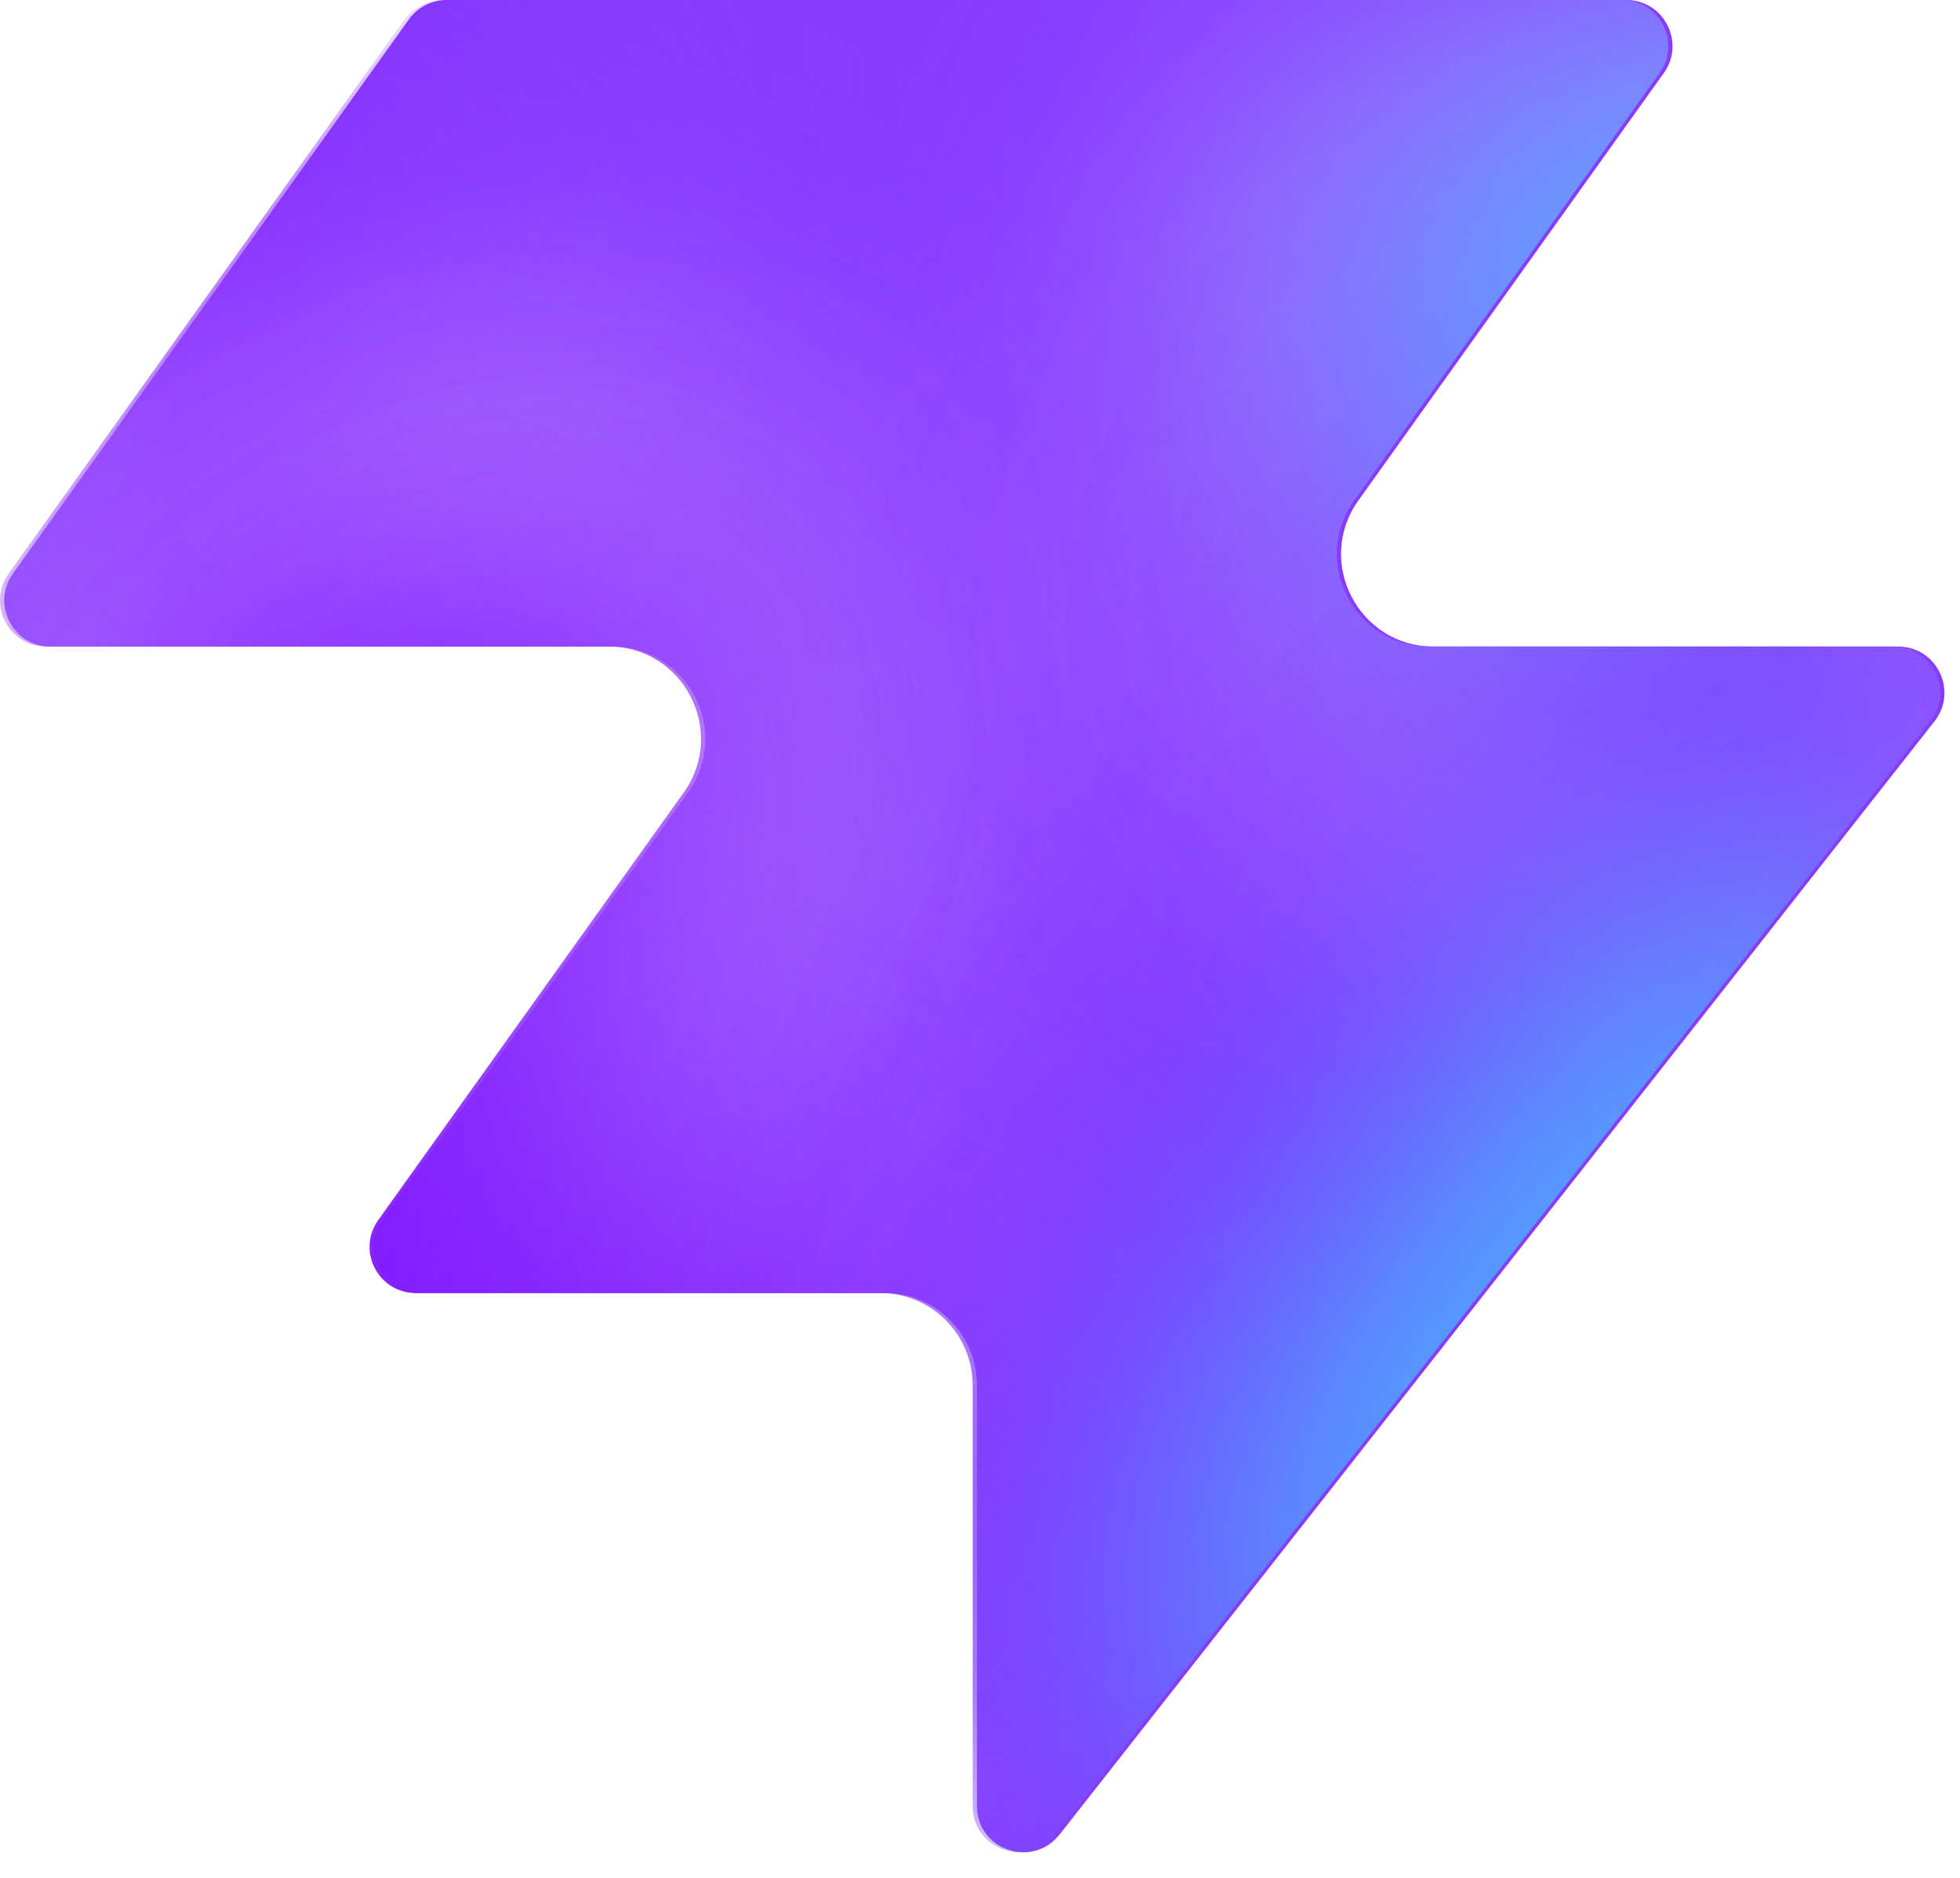
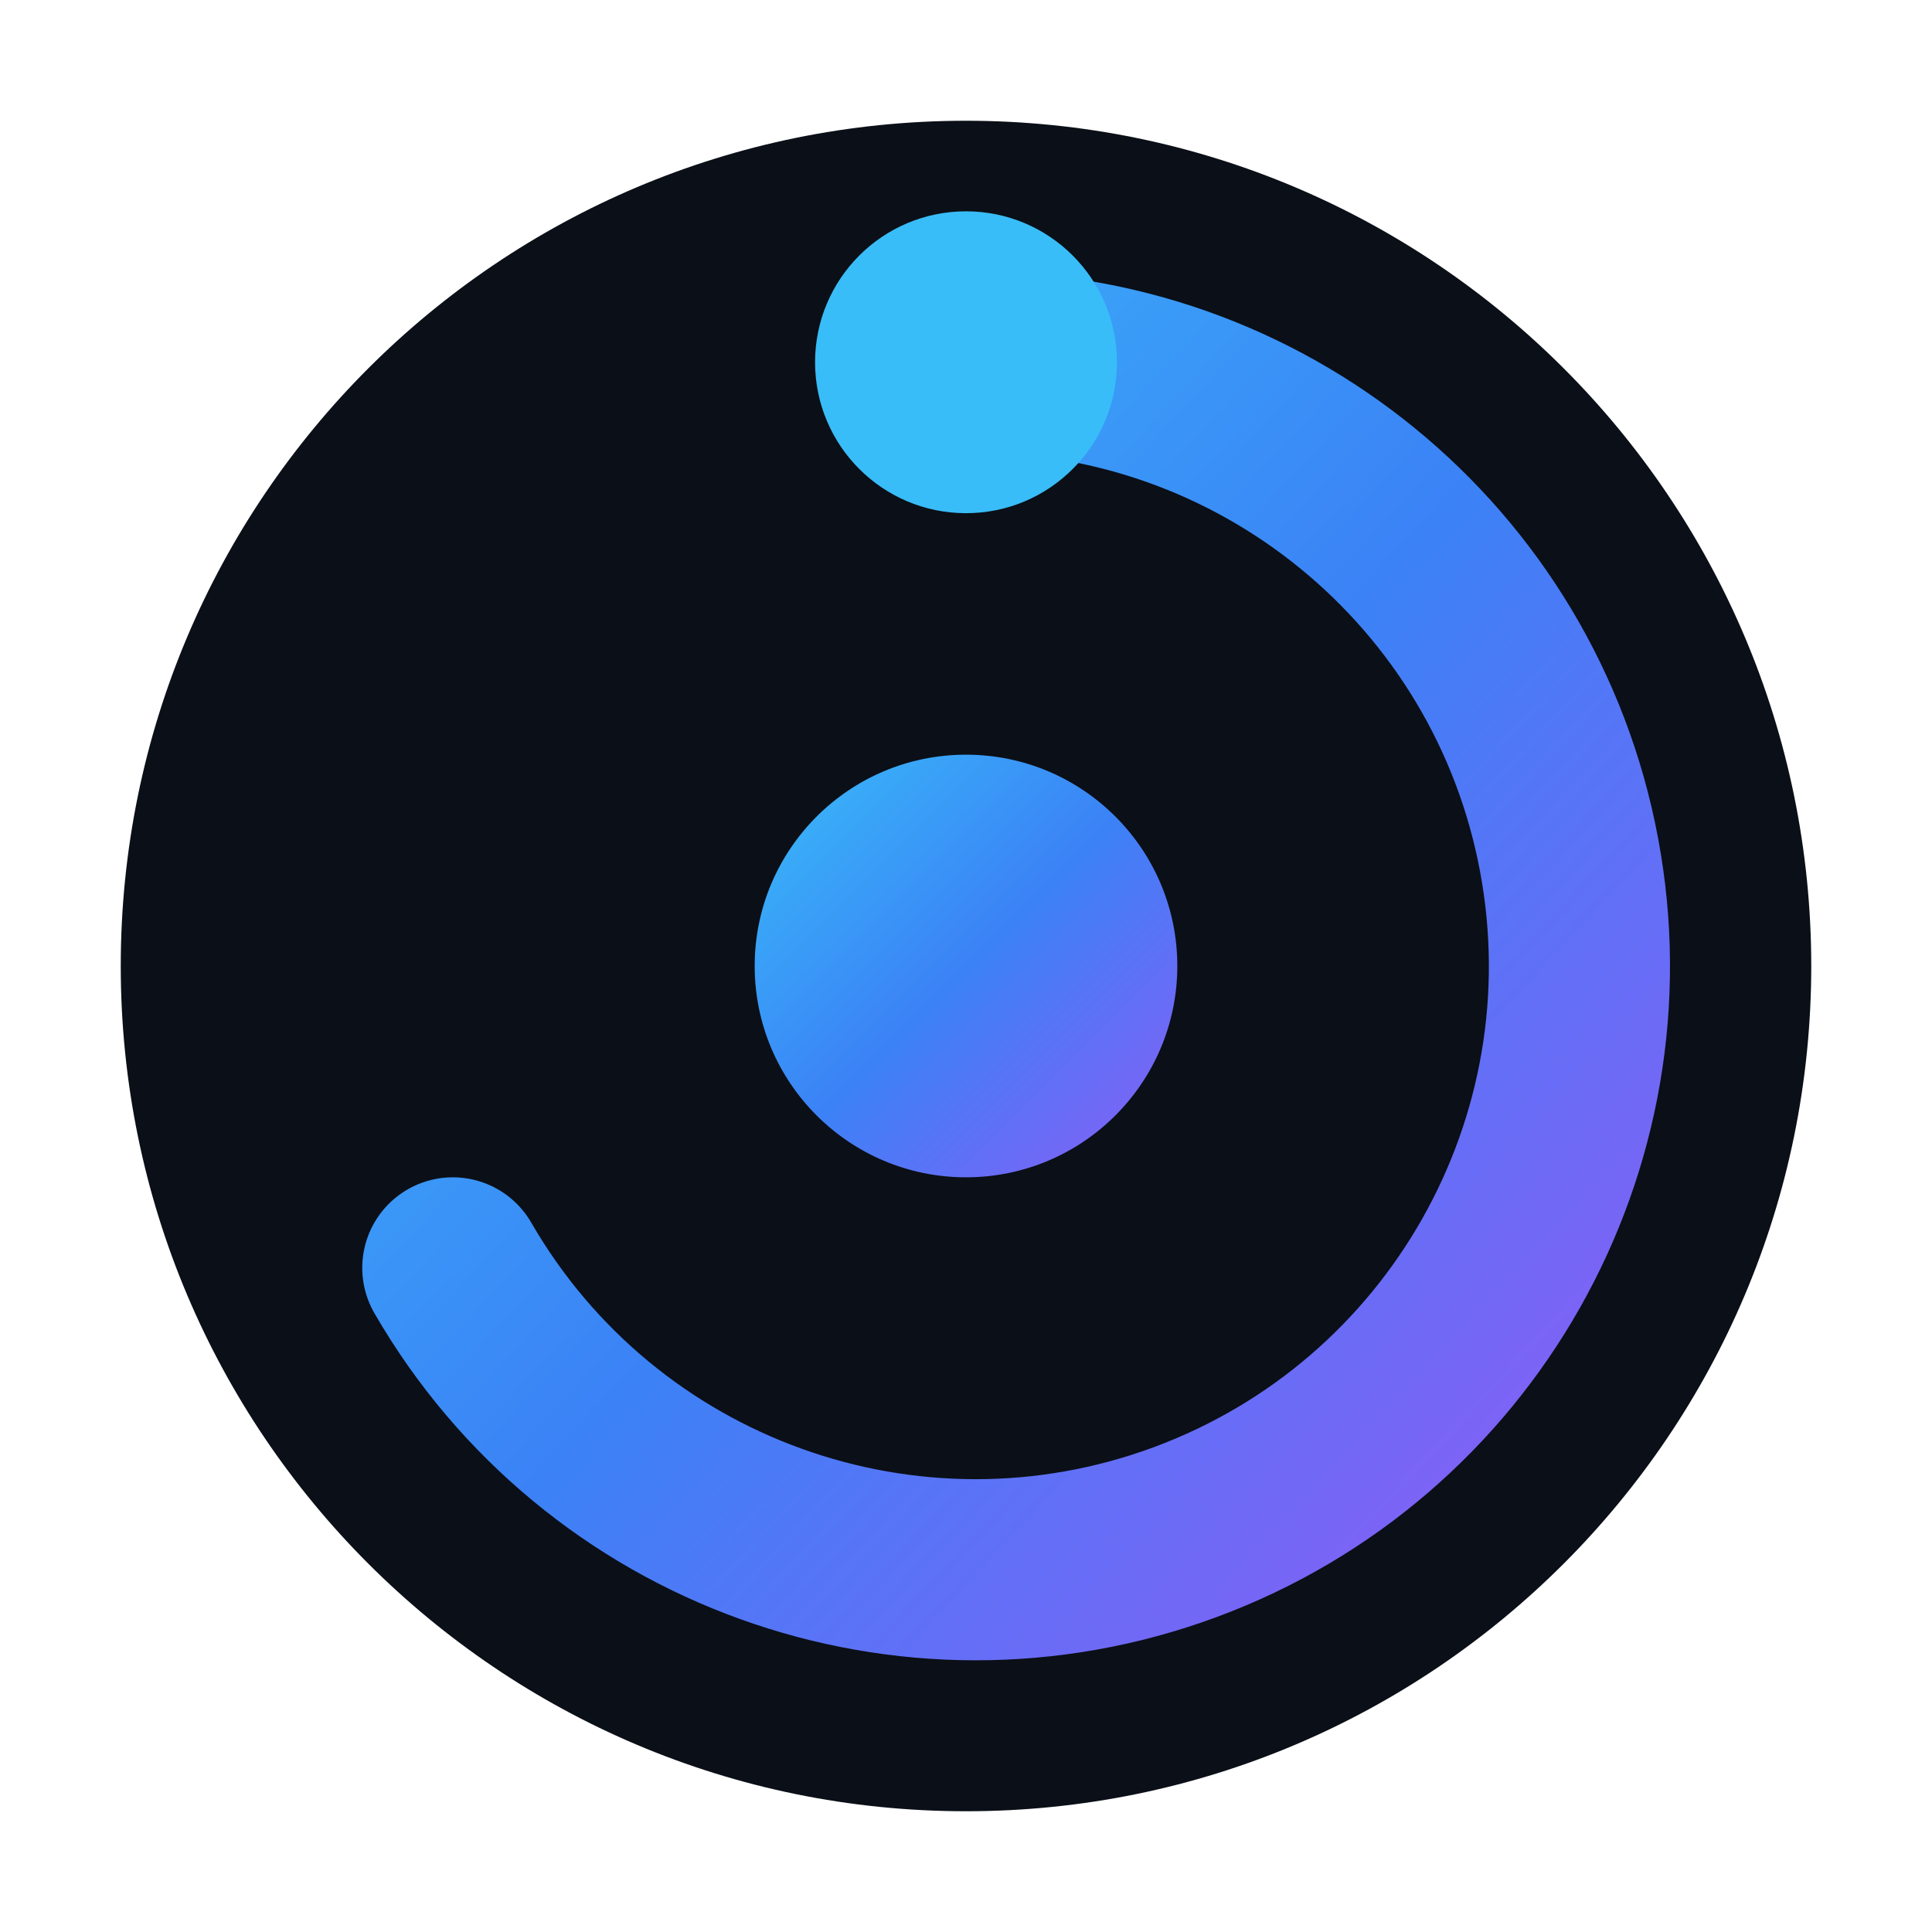
- <svg xmlns="http://www.w3.org/2000/svg" width="48" height="46" fill="none" viewBox="0 0 48 46">
-   <path fill="#863bff" d="M25.946 44.938c-.664.845-2.021.375-2.021-.698V33.937a2.26 2.26 0 0 0-2.262-2.262H10.287c-.92 0-1.456-1.04-.92-1.788l7.48-10.471c1.07-1.497 0-3.578-1.842-3.578H1.237c-.92 0-1.456-1.04-.92-1.788L10.013.474c.214-.297.556-.474.92-.474h28.894c.92 0 1.456 1.04.92 1.788l-7.48 10.471c-1.07 1.498 0 3.579 1.842 3.579h11.377c.943 0 1.473 1.088.89 1.83L25.947 44.94z" style="fill:#863bff;fill:color(display-p3 .525 .23 1);fill-opacity:1" />
-   <mask id="a" width="48" height="46" x="0" y="0" maskUnits="userSpaceOnUse" style="mask-type:alpha">
-     <path fill="#000" d="M25.842 44.938c-.664.844-2.021.375-2.021-.698V33.937a2.26 2.26 0 0 0-2.262-2.262H10.183c-.92 0-1.456-1.04-.92-1.788l7.48-10.471c1.07-1.498 0-3.579-1.842-3.579H1.133c-.92 0-1.456-1.04-.92-1.787L9.91.473c.214-.297.556-.474.92-.474h28.894c.92 0 1.456 1.04.92 1.788l-7.48 10.471c-1.07 1.498 0 3.578 1.842 3.578h11.377c.943 0 1.473 1.088.89 1.832L25.843 44.94z" style="fill:#000;fill-opacity:1" />
-   </mask>
-   <g mask="url(#a)">
-     <g filter="url(#b)">
-       <ellipse cx="5.508" cy="14.704" fill="#ede6ff" rx="5.508" ry="14.704" style="fill:#ede6ff;fill:color(display-p3 .927 .903 1);fill-opacity:1" transform="matrix(.00324 1 1 -.00324 -4.47 31.516)" />
-     </g>
-     <g filter="url(#c)">
-       <ellipse cx="10.399" cy="29.851" fill="#ede6ff" rx="10.399" ry="29.851" style="fill:#ede6ff;fill:color(display-p3 .927 .903 1);fill-opacity:1" transform="matrix(.00324 1 1 -.00324 -39.328 7.883)" />
-     </g>
-     <g filter="url(#d)">
-       <ellipse cx="5.508" cy="30.487" fill="#7e14ff" rx="5.508" ry="30.487" style="fill:#7e14ff;fill:color(display-p3 .492 .077 1);fill-opacity:1" transform="rotate(89.814 -25.913 -14.639)scale(1 -1)" />
-     </g>
-     <g filter="url(#e)">
-       <ellipse cx="5.508" cy="30.599" fill="#7e14ff" rx="5.508" ry="30.599" style="fill:#7e14ff;fill:color(display-p3 .492 .077 1);fill-opacity:1" transform="rotate(89.814 -32.644 -3.334)scale(1 -1)" />
-     </g>
-     <g filter="url(#f)">
-       <ellipse cx="5.508" cy="30.599" fill="#7e14ff" rx="5.508" ry="30.599" style="fill:#7e14ff;fill:color(display-p3 .492 .077 1);fill-opacity:1" transform="matrix(.00324 1 1 -.00324 -34.34 30.47)" />
-     </g>
-     <g filter="url(#g)">
-       <ellipse cx="14.072" cy="22.078" fill="#ede6ff" rx="14.072" ry="22.078" style="fill:#ede6ff;fill:color(display-p3 .927 .903 1);fill-opacity:1" transform="rotate(93.35 24.506 48.493)scale(-1 1)" />
-     </g>
-     <g filter="url(#h)">
-       <ellipse cx="3.47" cy="21.501" fill="#7e14ff" rx="3.47" ry="21.501" style="fill:#7e14ff;fill:color(display-p3 .492 .077 1);fill-opacity:1" transform="rotate(89.009 28.708 47.59)scale(-1 1)" />
-     </g>
-     <g filter="url(#i)">
-       <ellipse cx="3.47" cy="21.501" fill="#7e14ff" rx="3.47" ry="21.501" style="fill:#7e14ff;fill:color(display-p3 .492 .077 1);fill-opacity:1" transform="rotate(89.009 28.708 47.59)scale(-1 1)" />
-     </g>
-     <g filter="url(#j)">
-       <ellipse cx=".387" cy="8.972" fill="#7e14ff" rx="4.407" ry="29.108" style="fill:#7e14ff;fill:color(display-p3 .492 .077 1);fill-opacity:1" transform="rotate(39.51 .387 8.972)" />
-     </g>
-     <g filter="url(#k)">
-       <ellipse cx="47.523" cy="-6.092" fill="#7e14ff" rx="4.407" ry="29.108" style="fill:#7e14ff;fill:color(display-p3 .492 .077 1);fill-opacity:1" transform="rotate(37.892 47.523 -6.092)" />
-     </g>
-     <g filter="url(#l)">
-       <ellipse cx="41.412" cy="6.333" fill="#47bfff" rx="5.971" ry="9.665" style="fill:#47bfff;fill:color(display-p3 .28 .748 1);fill-opacity:1" transform="rotate(37.892 41.412 6.333)" />
-     </g>
-     <g filter="url(#m)">
-       <ellipse cx="-1.879" cy="38.332" fill="#7e14ff" rx="4.407" ry="29.108" style="fill:#7e14ff;fill:color(display-p3 .492 .077 1);fill-opacity:1" transform="rotate(37.892 -1.88 38.332)" />
-     </g>
-     <g filter="url(#n)">
-       <ellipse cx="-1.879" cy="38.332" fill="#7e14ff" rx="4.407" ry="29.108" style="fill:#7e14ff;fill:color(display-p3 .492 .077 1);fill-opacity:1" transform="rotate(37.892 -1.88 38.332)" />
-     </g>
-     <g filter="url(#o)">
-       <ellipse cx="35.651" cy="29.907" fill="#7e14ff" rx="4.407" ry="29.108" style="fill:#7e14ff;fill:color(display-p3 .492 .077 1);fill-opacity:1" transform="rotate(37.892 35.651 29.907)" />
-     </g>
-     <g filter="url(#p)">
-       <ellipse cx="38.418" cy="32.4" fill="#47bfff" rx="5.971" ry="15.297" style="fill:#47bfff;fill:color(display-p3 .28 .748 1);fill-opacity:1" transform="rotate(37.892 38.418 32.4)" />
-     </g>
-   </g>
+ <svg xmlns="http://www.w3.org/2000/svg" viewBox="0 0 32 32" fill="none">
  <defs>
-     <filter id="b" width="60.045" height="41.654" x="-19.77" y="16.149" color-interpolation-filters="sRGB" filterUnits="userSpaceOnUse">
-       <feFlood flood-opacity="0" result="BackgroundImageFix" />
-       <feBlend in="SourceGraphic" in2="BackgroundImageFix" result="shape" />
-       <feGaussianBlur result="effect1_foregroundBlur_2002_17158" stdDeviation="7.659" />
-     </filter>
-     <filter id="c" width="90.34" height="51.437" x="-54.613" y="-7.533" color-interpolation-filters="sRGB" filterUnits="userSpaceOnUse">
-       <feFlood flood-opacity="0" result="BackgroundImageFix" />
-       <feBlend in="SourceGraphic" in2="BackgroundImageFix" result="shape" />
-       <feGaussianBlur result="effect1_foregroundBlur_2002_17158" stdDeviation="7.659" />
-     </filter>
-     <filter id="d" width="79.355" height="29.4" x="-49.64" y="2.03" color-interpolation-filters="sRGB" filterUnits="userSpaceOnUse">
-       <feFlood flood-opacity="0" result="BackgroundImageFix" />
-       <feBlend in="SourceGraphic" in2="BackgroundImageFix" result="shape" />
-       <feGaussianBlur result="effect1_foregroundBlur_2002_17158" stdDeviation="4.596" />
-     </filter>
-     <filter id="e" width="79.579" height="29.4" x="-45.045" y="20.029" color-interpolation-filters="sRGB" filterUnits="userSpaceOnUse">
-       <feFlood flood-opacity="0" result="BackgroundImageFix" />
-       <feBlend in="SourceGraphic" in2="BackgroundImageFix" result="shape" />
-       <feGaussianBlur result="effect1_foregroundBlur_2002_17158" stdDeviation="4.596" />
-     </filter>
-     <filter id="f" width="79.579" height="29.4" x="-43.513" y="21.178" color-interpolation-filters="sRGB" filterUnits="userSpaceOnUse">
-       <feFlood flood-opacity="0" result="BackgroundImageFix" />
-       <feBlend in="SourceGraphic" in2="BackgroundImageFix" result="shape" />
-       <feGaussianBlur result="effect1_foregroundBlur_2002_17158" stdDeviation="4.596" />
-     </filter>
-     <filter id="g" width="74.749" height="58.852" x="15.756" y="-17.901" color-interpolation-filters="sRGB" filterUnits="userSpaceOnUse">
-       <feFlood flood-opacity="0" result="BackgroundImageFix" />
-       <feBlend in="SourceGraphic" in2="BackgroundImageFix" result="shape" />
-       <feGaussianBlur result="effect1_foregroundBlur_2002_17158" stdDeviation="7.659" />
-     </filter>
-     <filter id="h" width="61.377" height="25.362" x="23.548" y="2.284" color-interpolation-filters="sRGB" filterUnits="userSpaceOnUse">
-       <feFlood flood-opacity="0" result="BackgroundImageFix" />
-       <feBlend in="SourceGraphic" in2="BackgroundImageFix" result="shape" />
-       <feGaussianBlur result="effect1_foregroundBlur_2002_17158" stdDeviation="4.596" />
-     </filter>
-     <filter id="i" width="61.377" height="25.362" x="23.548" y="2.284" color-interpolation-filters="sRGB" filterUnits="userSpaceOnUse">
-       <feFlood flood-opacity="0" result="BackgroundImageFix" />
-       <feBlend in="SourceGraphic" in2="BackgroundImageFix" result="shape" />
-       <feGaussianBlur result="effect1_foregroundBlur_2002_17158" stdDeviation="4.596" />
-     </filter>
-     <filter id="j" width="56.045" height="63.649" x="-27.636" y="-22.853" color-interpolation-filters="sRGB" filterUnits="userSpaceOnUse">
-       <feFlood flood-opacity="0" result="BackgroundImageFix" />
-       <feBlend in="SourceGraphic" in2="BackgroundImageFix" result="shape" />
-       <feGaussianBlur result="effect1_foregroundBlur_2002_17158" stdDeviation="4.596" />
-     </filter>
-     <filter id="k" width="54.814" height="64.646" x="20.116" y="-38.415" color-interpolation-filters="sRGB" filterUnits="userSpaceOnUse">
-       <feFlood flood-opacity="0" result="BackgroundImageFix" />
-       <feBlend in="SourceGraphic" in2="BackgroundImageFix" result="shape" />
-       <feGaussianBlur result="effect1_foregroundBlur_2002_17158" stdDeviation="4.596" />
-     </filter>
-     <filter id="l" width="33.541" height="35.313" x="24.641" y="-11.323" color-interpolation-filters="sRGB" filterUnits="userSpaceOnUse">
-       <feFlood flood-opacity="0" result="BackgroundImageFix" />
-       <feBlend in="SourceGraphic" in2="BackgroundImageFix" result="shape" />
-       <feGaussianBlur result="effect1_foregroundBlur_2002_17158" stdDeviation="4.596" />
-     </filter>
-     <filter id="m" width="54.814" height="64.646" x="-29.286" y="6.009" color-interpolation-filters="sRGB" filterUnits="userSpaceOnUse">
-       <feFlood flood-opacity="0" result="BackgroundImageFix" />
-       <feBlend in="SourceGraphic" in2="BackgroundImageFix" result="shape" />
-       <feGaussianBlur result="effect1_foregroundBlur_2002_17158" stdDeviation="4.596" />
-     </filter>
-     <filter id="n" width="54.814" height="64.646" x="-29.286" y="6.009" color-interpolation-filters="sRGB" filterUnits="userSpaceOnUse">
-       <feFlood flood-opacity="0" result="BackgroundImageFix" />
-       <feBlend in="SourceGraphic" in2="BackgroundImageFix" result="shape" />
-       <feGaussianBlur result="effect1_foregroundBlur_2002_17158" stdDeviation="4.596" />
-     </filter>
-     <filter id="o" width="54.814" height="64.646" x="8.244" y="-2.416" color-interpolation-filters="sRGB" filterUnits="userSpaceOnUse">
-       <feFlood flood-opacity="0" result="BackgroundImageFix" />
-       <feBlend in="SourceGraphic" in2="BackgroundImageFix" result="shape" />
-       <feGaussianBlur result="effect1_foregroundBlur_2002_17158" stdDeviation="4.596" />
-     </filter>
-     <filter id="p" width="39.409" height="43.623" x="18.713" y="10.588" color-interpolation-filters="sRGB" filterUnits="userSpaceOnUse">
-       <feFlood flood-opacity="0" result="BackgroundImageFix" />
-       <feBlend in="SourceGraphic" in2="BackgroundImageFix" result="shape" />
-       <feGaussianBlur result="effect1_foregroundBlur_2002_17158" stdDeviation="4.596" />
-     </filter>
+     <linearGradient id="maira-grad" x1="0%" y1="0%" x2="100%" y2="100%">
+       <stop offset="0%" stop-color="#38BDF8" />
+       <stop offset="50%" stop-color="#3B82F6" />
+       <stop offset="100%" stop-color="#8B5CF6" />
+     </linearGradient>
  </defs>
+   <circle cx="16" cy="16" r="14" fill="#0B0F17" />
+   <path d="M16 6 A10 10 0 1 1 7.5 21" stroke="url(#maira-grad)" stroke-width="3" stroke-linecap="round" />
+   <circle cx="16" cy="6" r="2.5" fill="#38BDF8" />
+   <circle cx="16" cy="16" r="3.5" fill="url(#maira-grad)" />
</svg>
